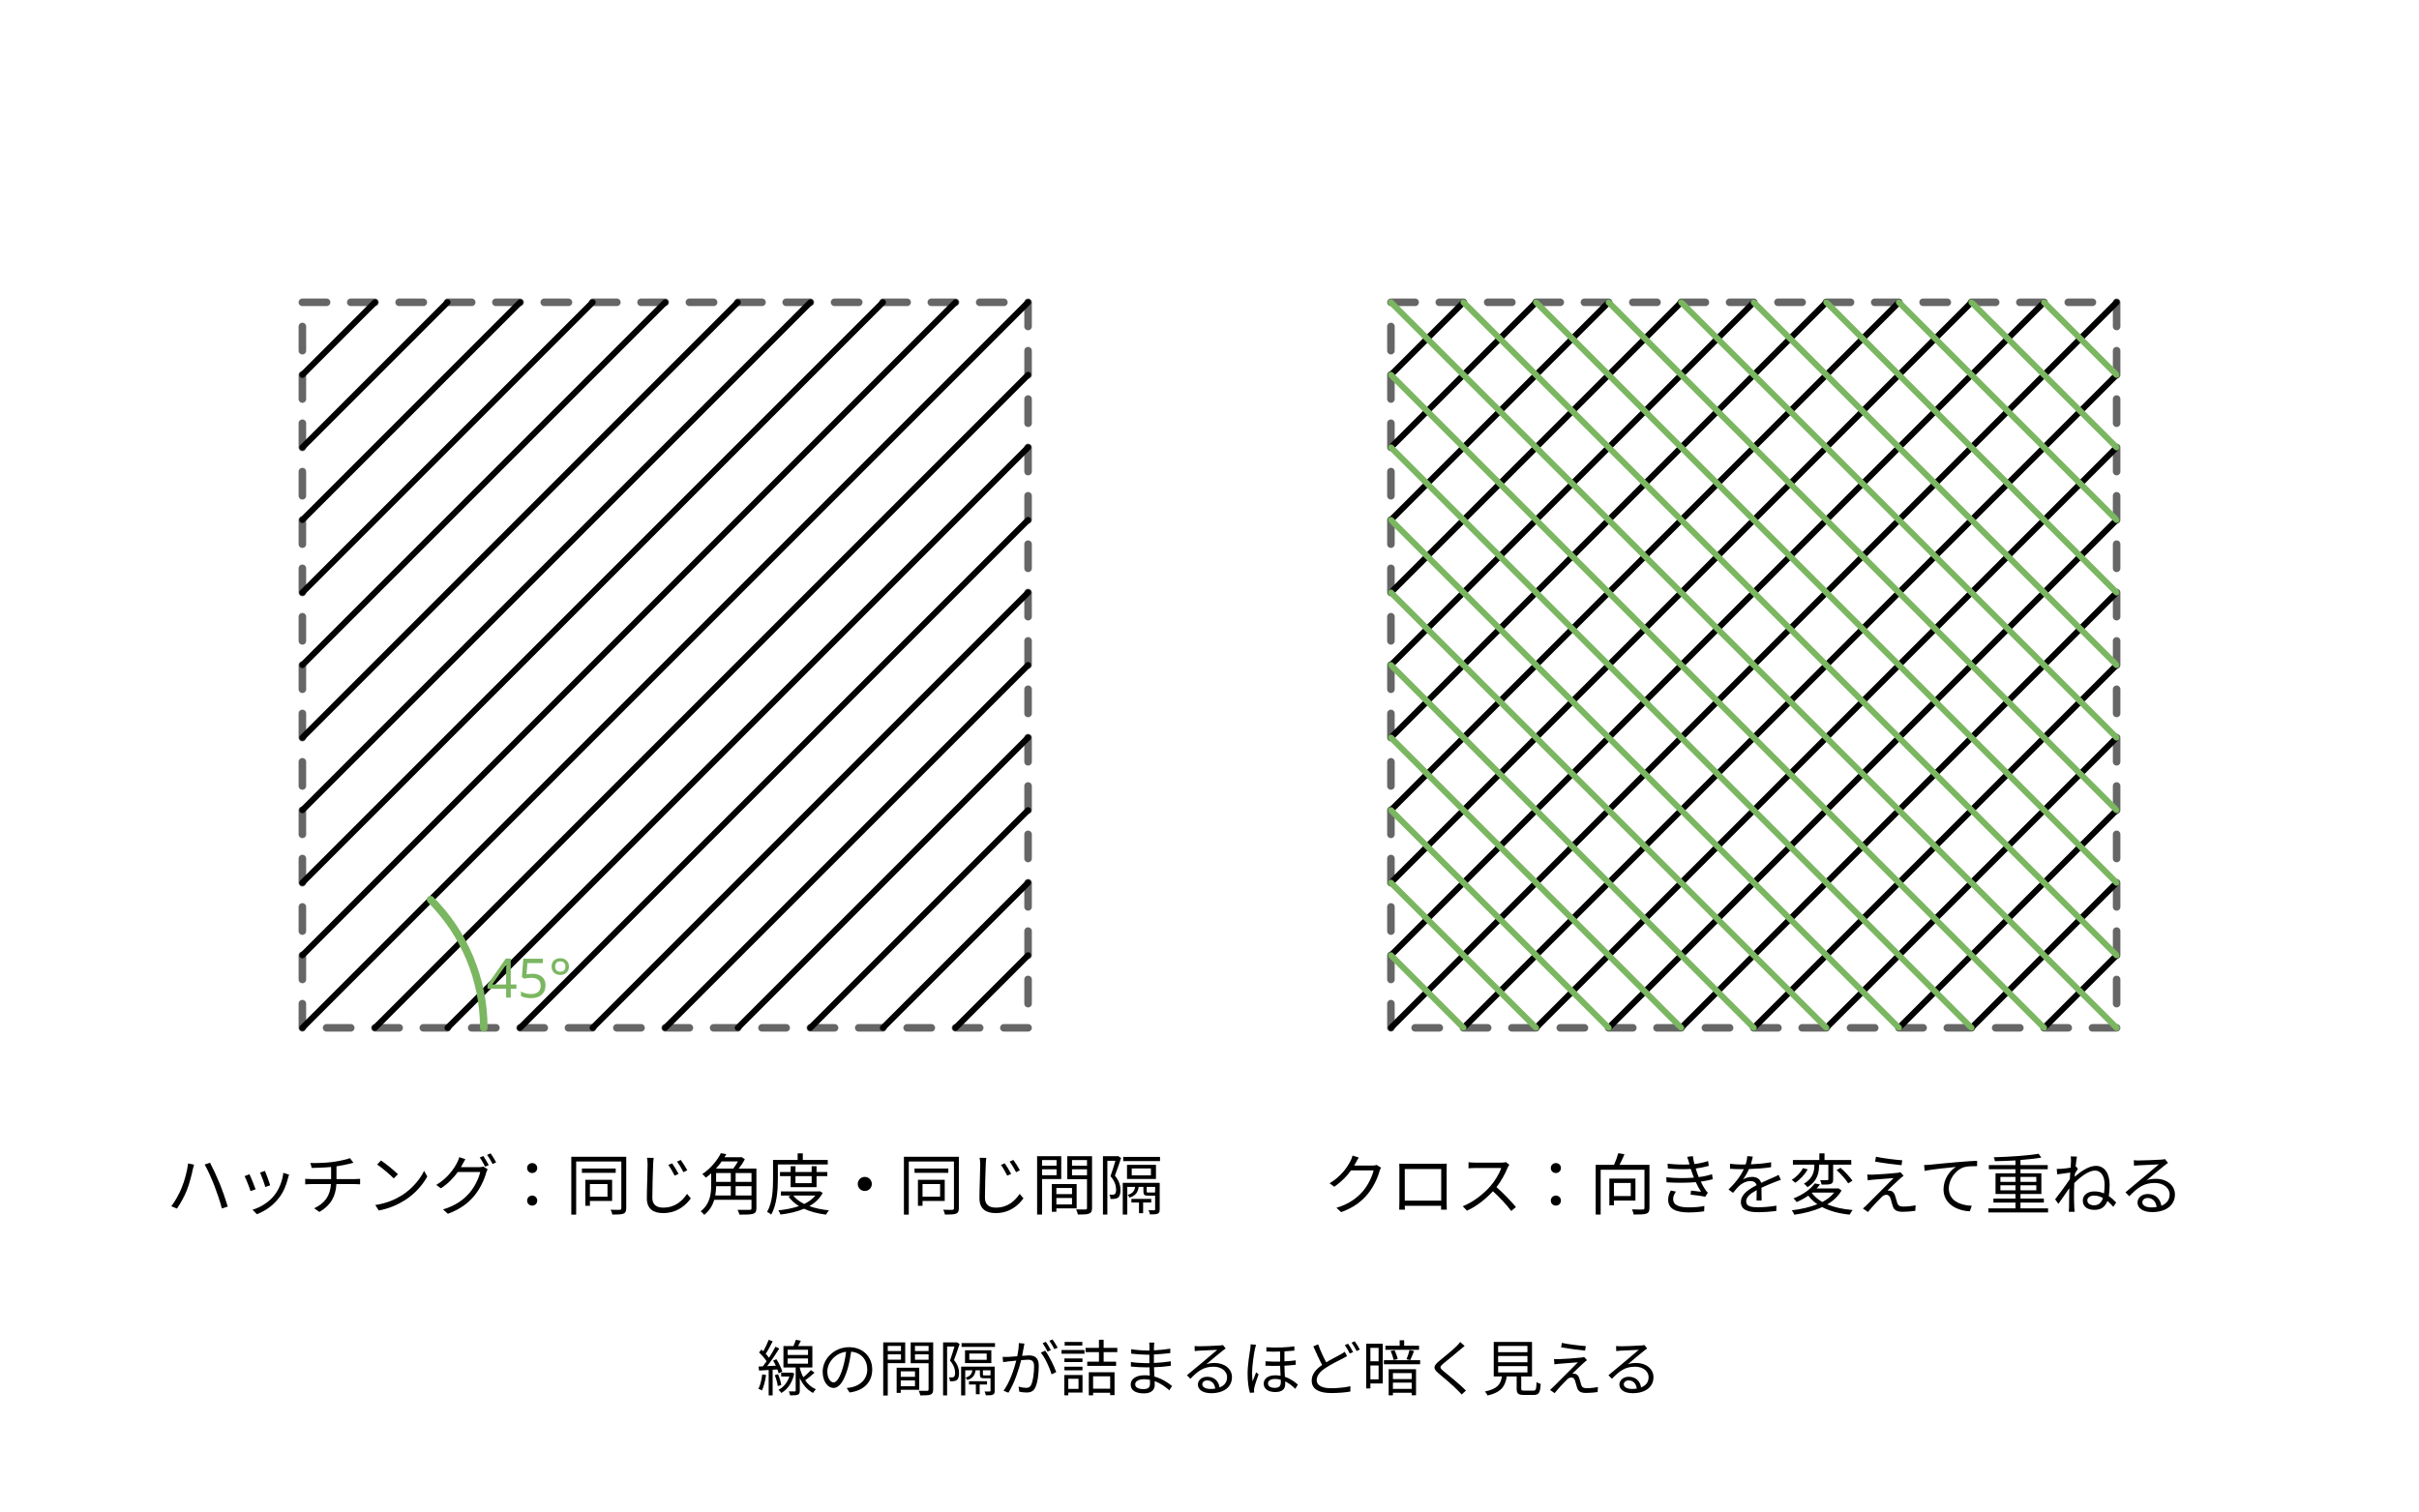
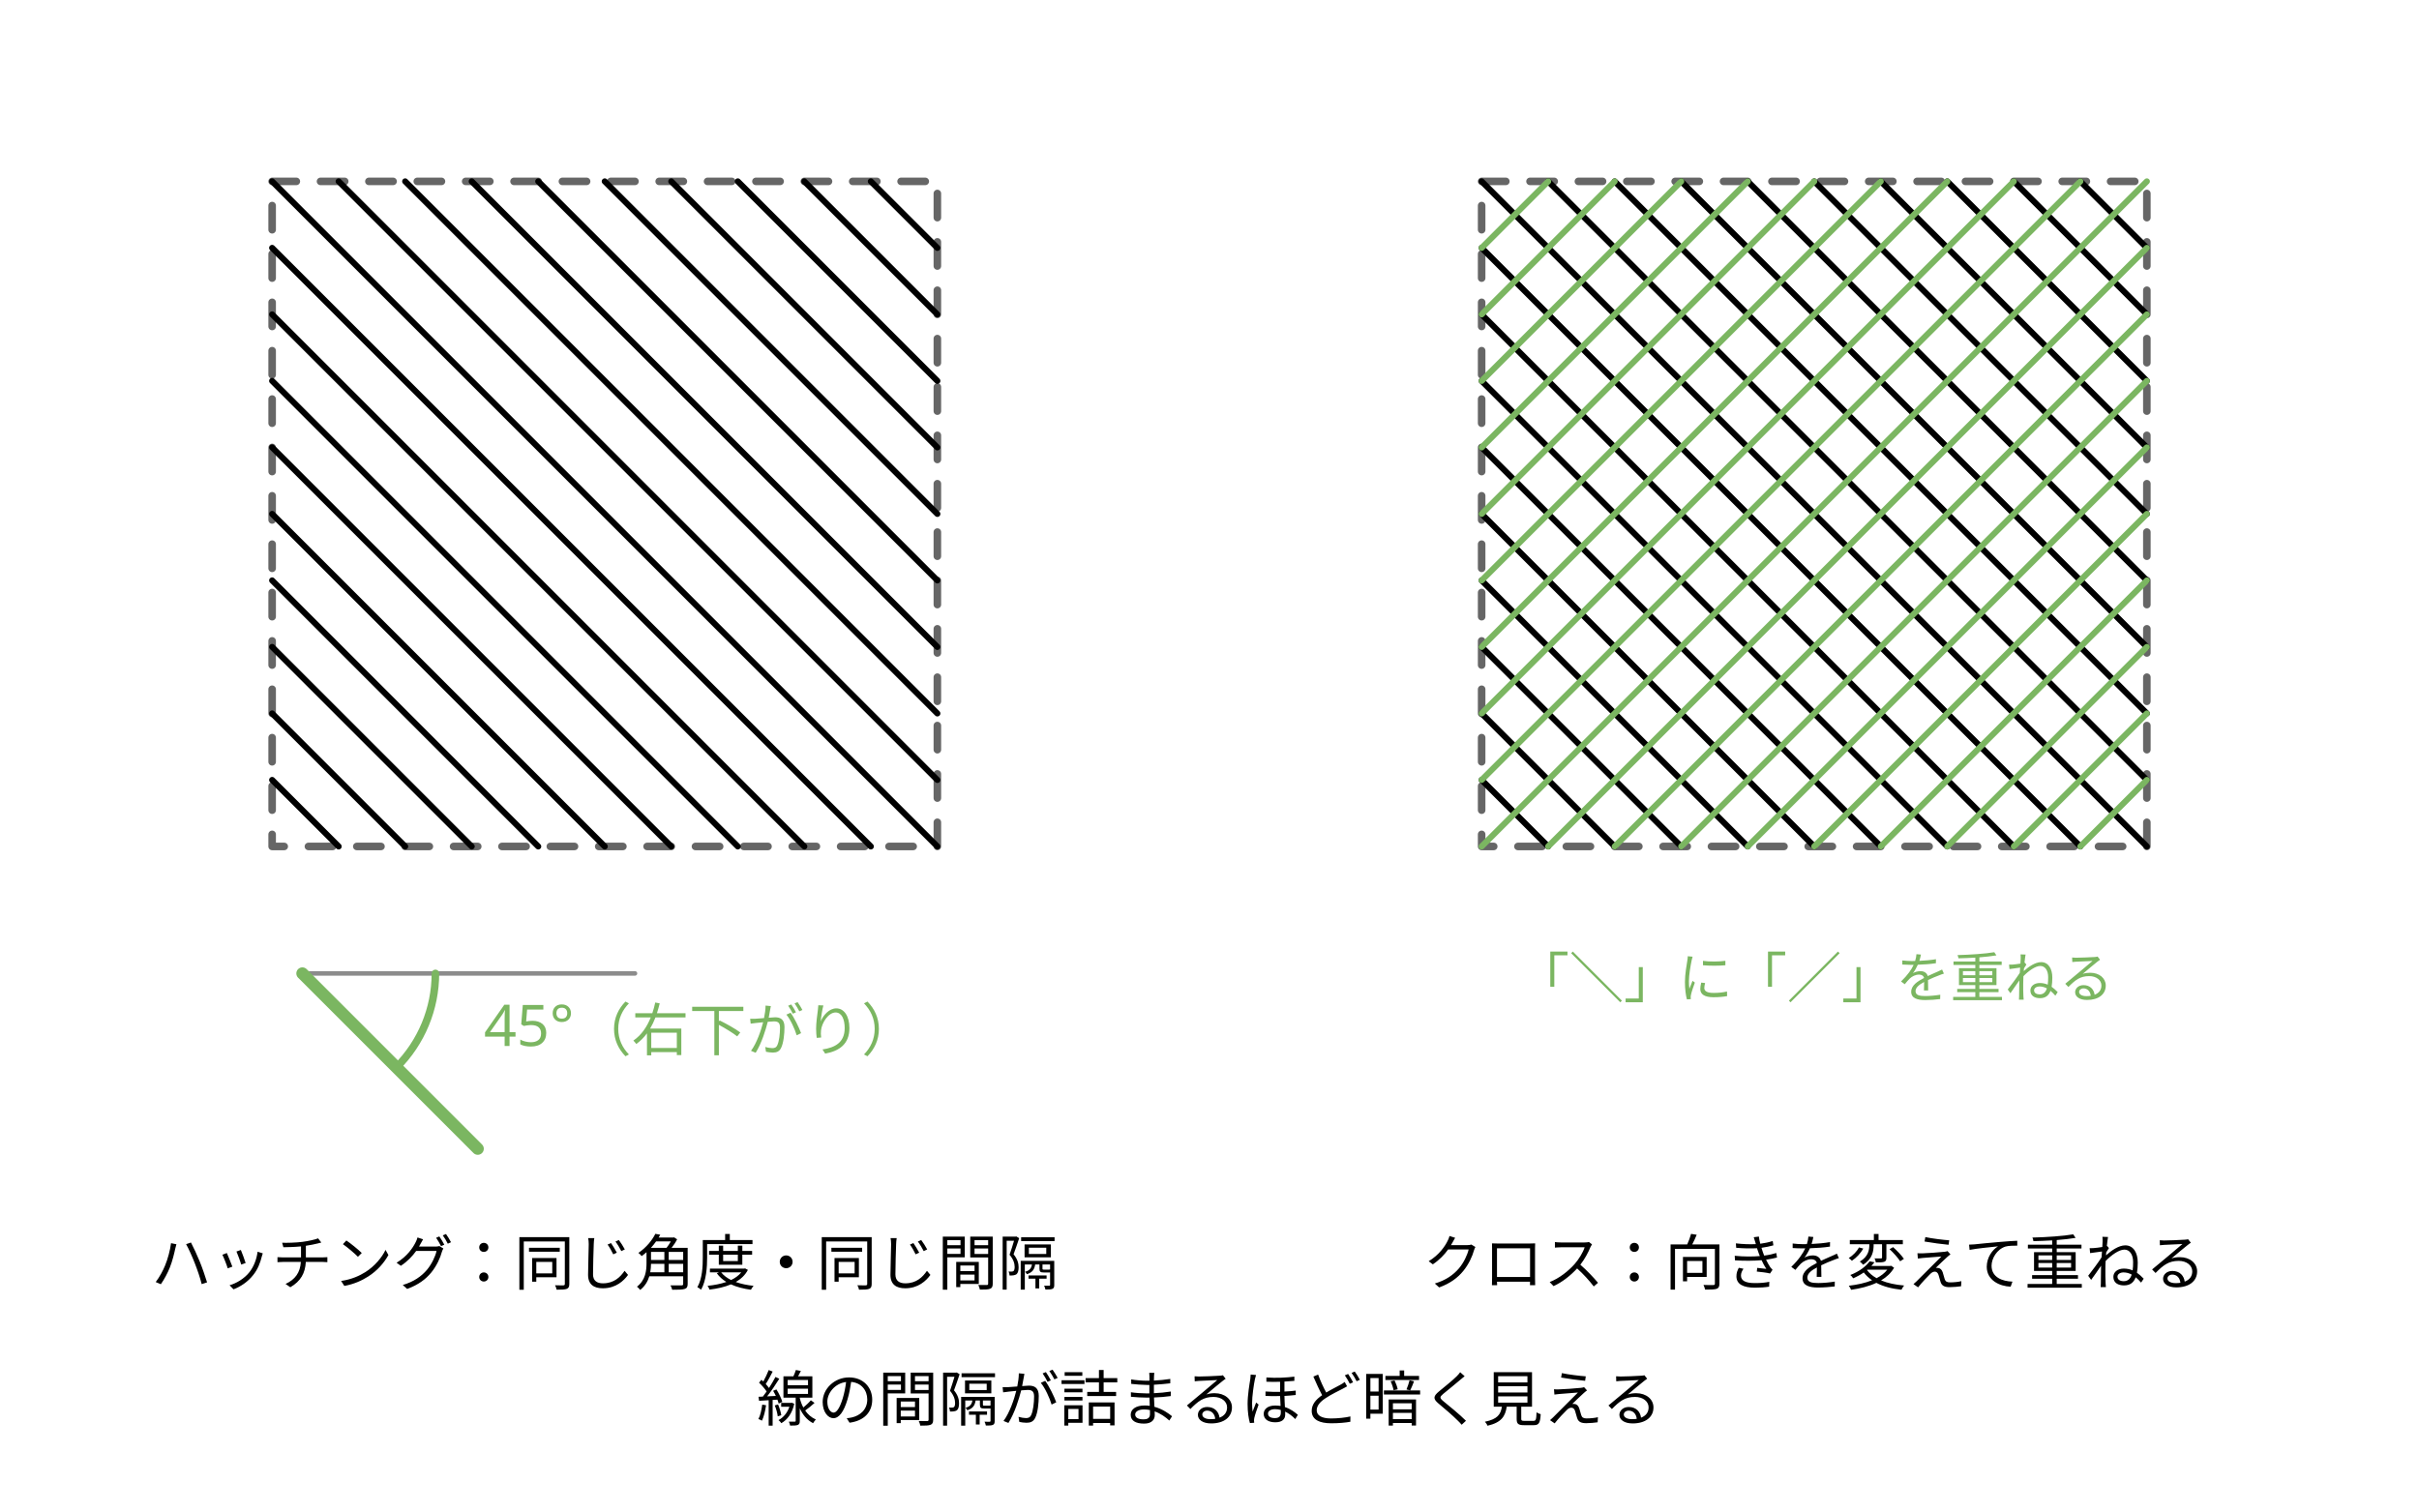
<svg xmlns="http://www.w3.org/2000/svg" viewBox="0 0 800 500" fill="none" stroke="currentColor" stroke-width="2.5" stroke-linecap="round" stroke-linejoin="round" font-family="Zen Kaku Gothic New, sans-serif">
-   <path d="M100,100 h240 v240 h-240 Z" stroke-dasharray="8 8" opacity="0.6" />
-   <line x1="100" y1="124" x2="124" y2="100" stroke-width="2" />
-   <line x1="100" y1="148" x2="148" y2="100" stroke-width="2" />
-   <line x1="100" y1="172" x2="172" y2="100" stroke-width="2" />
-   <line x1="100" y1="196" x2="196" y2="100" stroke-width="2" />
-   <line x1="100" y1="220" x2="220" y2="100" stroke-width="2" />
-   <line x1="100" y1="244" x2="244" y2="100" stroke-width="2" />
-   <line x1="100" y1="268" x2="268" y2="100" stroke-width="2" />
-   <line x1="100" y1="292" x2="292" y2="100" stroke-width="2" />
-   <line x1="100" y1="316" x2="316" y2="100" stroke-width="2" />
-   <line x1="100" y1="340" x2="340" y2="100" stroke-width="2" />
-   <line x1="124" y1="340" x2="340" y2="124" stroke-width="2" />
-   <line x1="148" y1="340" x2="340" y2="148" stroke-width="2" />
-   <line x1="172" y1="340" x2="340" y2="172" stroke-width="2" />
-   <line x1="196" y1="340" x2="340" y2="196" stroke-width="2" />
-   <line x1="220" y1="340" x2="340" y2="220" stroke-width="2" />
-   <line x1="244" y1="340" x2="340" y2="244" stroke-width="2" />
-   <line x1="268" y1="340" x2="340" y2="268" stroke-width="2" />
-   <line x1="292" y1="340" x2="340" y2="292" stroke-width="2" />
-   <line x1="316" y1="340" x2="340" y2="316" stroke-width="2" />
-   <text x="220" y="400" font-size="22" fill="currentColor" stroke="none" text-anchor="middle">ハッチング：同じ角度・同じ間隔</text>
-   <path d="M142.4,297.6 A60,60 0 0 1 160,340" stroke="#7BB661" />
-   <text x="175" y="330" font-size="18" fill="#7BB661" stroke="none" text-anchor="middle">45°</text>
-   <path d="M460,100 h240 v240 h-240 Z" stroke-dasharray="8 8" opacity="0.6" />
-   <line x1="460" y1="124" x2="484" y2="100" stroke-width="2" />
-   <line x1="460" y1="148" x2="508" y2="100" stroke-width="2" />
-   <line x1="460" y1="172" x2="532" y2="100" stroke-width="2" />
-   <line x1="460" y1="196" x2="556" y2="100" stroke-width="2" />
-   <line x1="460" y1="220" x2="580" y2="100" stroke-width="2" />
-   <line x1="460" y1="244" x2="604" y2="100" stroke-width="2" />
-   <line x1="460" y1="268" x2="628" y2="100" stroke-width="2" />
-   <line x1="460" y1="292" x2="652" y2="100" stroke-width="2" />
-   <line x1="460" y1="316" x2="676" y2="100" stroke-width="2" />
-   <line x1="460" y1="340" x2="700" y2="100" stroke-width="2" />
-   <line x1="484" y1="340" x2="700" y2="124" stroke-width="2" />
-   <line x1="508" y1="340" x2="700" y2="148" stroke-width="2" />
-   <line x1="532" y1="340" x2="700" y2="172" stroke-width="2" />
-   <line x1="556" y1="340" x2="700" y2="196" stroke-width="2" />
-   <line x1="580" y1="340" x2="700" y2="220" stroke-width="2" />
-   <line x1="604" y1="340" x2="700" y2="244" stroke-width="2" />
-   <line x1="628" y1="340" x2="700" y2="268" stroke-width="2" />
-   <line x1="652" y1="340" x2="700" y2="292" stroke-width="2" />
-   <line x1="676" y1="340" x2="700" y2="316" stroke-width="2" />
-   <line x1="460" y1="316" x2="484" y2="340" stroke-width="2" stroke="#7BB661" />
-   <line x1="460" y1="292" x2="508" y2="340" stroke-width="2" stroke="#7BB661" />
-   <line x1="460" y1="268" x2="532" y2="340" stroke-width="2" stroke="#7BB661" />
-   <line x1="460" y1="244" x2="556" y2="340" stroke-width="2" stroke="#7BB661" />
-   <line x1="460" y1="220" x2="580" y2="340" stroke-width="2" stroke="#7BB661" />
-   <line x1="460" y1="196" x2="604" y2="340" stroke-width="2" stroke="#7BB661" />
-   <line x1="460" y1="172" x2="628" y2="340" stroke-width="2" stroke="#7BB661" />
-   <line x1="460" y1="148" x2="652" y2="340" stroke-width="2" stroke="#7BB661" />
-   <line x1="460" y1="124" x2="676" y2="340" stroke-width="2" stroke="#7BB661" />
-   <line x1="460" y1="100" x2="700" y2="340" stroke-width="2" stroke="#7BB661" />
-   <line x1="484" y1="100" x2="700" y2="316" stroke-width="2" stroke="#7BB661" />
-   <line x1="508" y1="100" x2="700" y2="292" stroke-width="2" stroke="#7BB661" />
-   <line x1="532" y1="100" x2="700" y2="268" stroke-width="2" stroke="#7BB661" />
-   <line x1="556" y1="100" x2="700" y2="244" stroke-width="2" stroke="#7BB661" />
-   <line x1="580" y1="100" x2="700" y2="220" stroke-width="2" stroke="#7BB661" />
-   <line x1="604" y1="100" x2="700" y2="196" stroke-width="2" stroke="#7BB661" />
-   <line x1="628" y1="100" x2="700" y2="172" stroke-width="2" stroke="#7BB661" />
-   <line x1="652" y1="100" x2="700" y2="148" stroke-width="2" stroke="#7BB661" />
-   <line x1="676" y1="100" x2="700" y2="124" stroke-width="2" stroke="#7BB661" />
-   <text x="580" y="400" font-size="22" fill="currentColor" stroke="none" text-anchor="middle">クロス：向きを変えて重ねる</text>
-   <text x="400" y="460" font-size="20" fill="currentColor" stroke="none" text-anchor="middle">線の間隔が詰まるほど暗く見える</text>
+   <rect x="90" y="60" width="220" height="220" stroke-dasharray="8 8" opacity="0.6" />
+   <line x1="90" y1="258" x2="112" y2="280" stroke-width="2" />
+   <line x1="90" y1="236" x2="134" y2="280" stroke-width="2" />
+   <line x1="90" y1="214" x2="156" y2="280" stroke-width="2" />
+   <line x1="90" y1="192" x2="178" y2="280" stroke-width="2" />
+   <line x1="90" y1="170" x2="200" y2="280" stroke-width="2" />
+   <line x1="90" y1="148" x2="222" y2="280" stroke-width="2" />
+   <line x1="90" y1="126" x2="244" y2="280" stroke-width="2" />
+   <line x1="90" y1="104" x2="266" y2="280" stroke-width="2" />
+   <line x1="90" y1="82" x2="288" y2="280" stroke-width="2" />
+   <line x1="90" y1="60" x2="310" y2="280" stroke-width="2" />
+   <line x1="112" y1="60" x2="310" y2="258" stroke-width="2" />
+   <line x1="134" y1="60" x2="310" y2="236" stroke-width="2" />
+   <line x1="156" y1="60" x2="310" y2="214" stroke-width="2" />
+   <line x1="178" y1="60" x2="310" y2="192" stroke-width="2" />
+   <line x1="200" y1="60" x2="310" y2="170" stroke-width="2" />
+   <line x1="222" y1="60" x2="310" y2="148" stroke-width="2" />
+   <line x1="244" y1="60" x2="310" y2="126" stroke-width="2" />
+   <line x1="266" y1="60" x2="310" y2="104" stroke-width="2" />
+   <line x1="288" y1="60" x2="310" y2="82" stroke-width="2" />
+   <line x1="100" y1="322" x2="210" y2="322" stroke-width="1.5" opacity="0.45" />
+   <line x1="100" y1="322" x2="158" y2="380" stroke="#7BB661" stroke-width="4" />
+   <path d="M144,322 A44,44 0 0 1 131.1,353.1" stroke="#7BB661" stroke-width="2.5" />
+   <text x="160" y="346" font-size="19" fill="#7BB661" stroke="none" text-anchor="start">45°（右下がり）</text>
+   <text x="200" y="425" font-size="20" fill="currentColor" stroke="none" text-anchor="middle">ハッチング：同じ角度・同じ間隔</text>
+   <rect x="490" y="60" width="220" height="220" stroke-dasharray="8 8" opacity="0.6" />
+   <line x1="490" y1="258" x2="512" y2="280" stroke-width="2" />
+   <line x1="490" y1="236" x2="534" y2="280" stroke-width="2" />
+   <line x1="490" y1="214" x2="556" y2="280" stroke-width="2" />
+   <line x1="490" y1="192" x2="578" y2="280" stroke-width="2" />
+   <line x1="490" y1="170" x2="600" y2="280" stroke-width="2" />
+   <line x1="490" y1="148" x2="622" y2="280" stroke-width="2" />
+   <line x1="490" y1="126" x2="644" y2="280" stroke-width="2" />
+   <line x1="490" y1="104" x2="666" y2="280" stroke-width="2" />
+   <line x1="490" y1="82" x2="688" y2="280" stroke-width="2" />
+   <line x1="490" y1="60" x2="710" y2="280" stroke-width="2" />
+   <line x1="512" y1="60" x2="710" y2="258" stroke-width="2" />
+   <line x1="534" y1="60" x2="710" y2="236" stroke-width="2" />
+   <line x1="556" y1="60" x2="710" y2="214" stroke-width="2" />
+   <line x1="578" y1="60" x2="710" y2="192" stroke-width="2" />
+   <line x1="600" y1="60" x2="710" y2="170" stroke-width="2" />
+   <line x1="622" y1="60" x2="710" y2="148" stroke-width="2" />
+   <line x1="644" y1="60" x2="710" y2="126" stroke-width="2" />
+   <line x1="666" y1="60" x2="710" y2="104" stroke-width="2" />
+   <line x1="688" y1="60" x2="710" y2="82" stroke-width="2" />
+   <line x1="490" y1="82" x2="512" y2="60" stroke-width="2" stroke="#7BB661" />
+   <line x1="490" y1="104" x2="534" y2="60" stroke-width="2" stroke="#7BB661" />
+   <line x1="490" y1="126" x2="556" y2="60" stroke-width="2" stroke="#7BB661" />
+   <line x1="490" y1="148" x2="578" y2="60" stroke-width="2" stroke="#7BB661" />
+   <line x1="490" y1="170" x2="600" y2="60" stroke-width="2" stroke="#7BB661" />
+   <line x1="490" y1="192" x2="622" y2="60" stroke-width="2" stroke="#7BB661" />
+   <line x1="490" y1="214" x2="644" y2="60" stroke-width="2" stroke="#7BB661" />
+   <line x1="490" y1="236" x2="666" y2="60" stroke-width="2" stroke="#7BB661" />
+   <line x1="490" y1="258" x2="688" y2="60" stroke-width="2" stroke="#7BB661" />
+   <line x1="490" y1="280" x2="710" y2="60" stroke-width="2" stroke="#7BB661" />
+   <line x1="512" y1="280" x2="710" y2="82" stroke-width="2" stroke="#7BB661" />
+   <line x1="534" y1="280" x2="710" y2="104" stroke-width="2" stroke="#7BB661" />
+   <line x1="556" y1="280" x2="710" y2="126" stroke-width="2" stroke="#7BB661" />
+   <line x1="578" y1="280" x2="710" y2="148" stroke-width="2" stroke="#7BB661" />
+   <line x1="600" y1="280" x2="710" y2="170" stroke-width="2" stroke="#7BB661" />
+   <line x1="622" y1="280" x2="710" y2="192" stroke-width="2" stroke="#7BB661" />
+   <line x1="644" y1="280" x2="710" y2="214" stroke-width="2" stroke="#7BB661" />
+   <line x1="666" y1="280" x2="710" y2="236" stroke-width="2" stroke="#7BB661" />
+   <line x1="688" y1="280" x2="710" y2="258" stroke-width="2" stroke="#7BB661" />
+   <text x="600" y="330" font-size="18" fill="#7BB661" stroke="none" text-anchor="middle">「＼」に「／」を重ねる</text>
+   <text x="600" y="425" font-size="20" fill="currentColor" stroke="none" text-anchor="middle">クロス：向きを変えて重ねる</text>
+   <text x="400" y="470" font-size="20" fill="currentColor" stroke="none" text-anchor="middle">線の間隔が詰まるほど暗く見える</text>
</svg>
